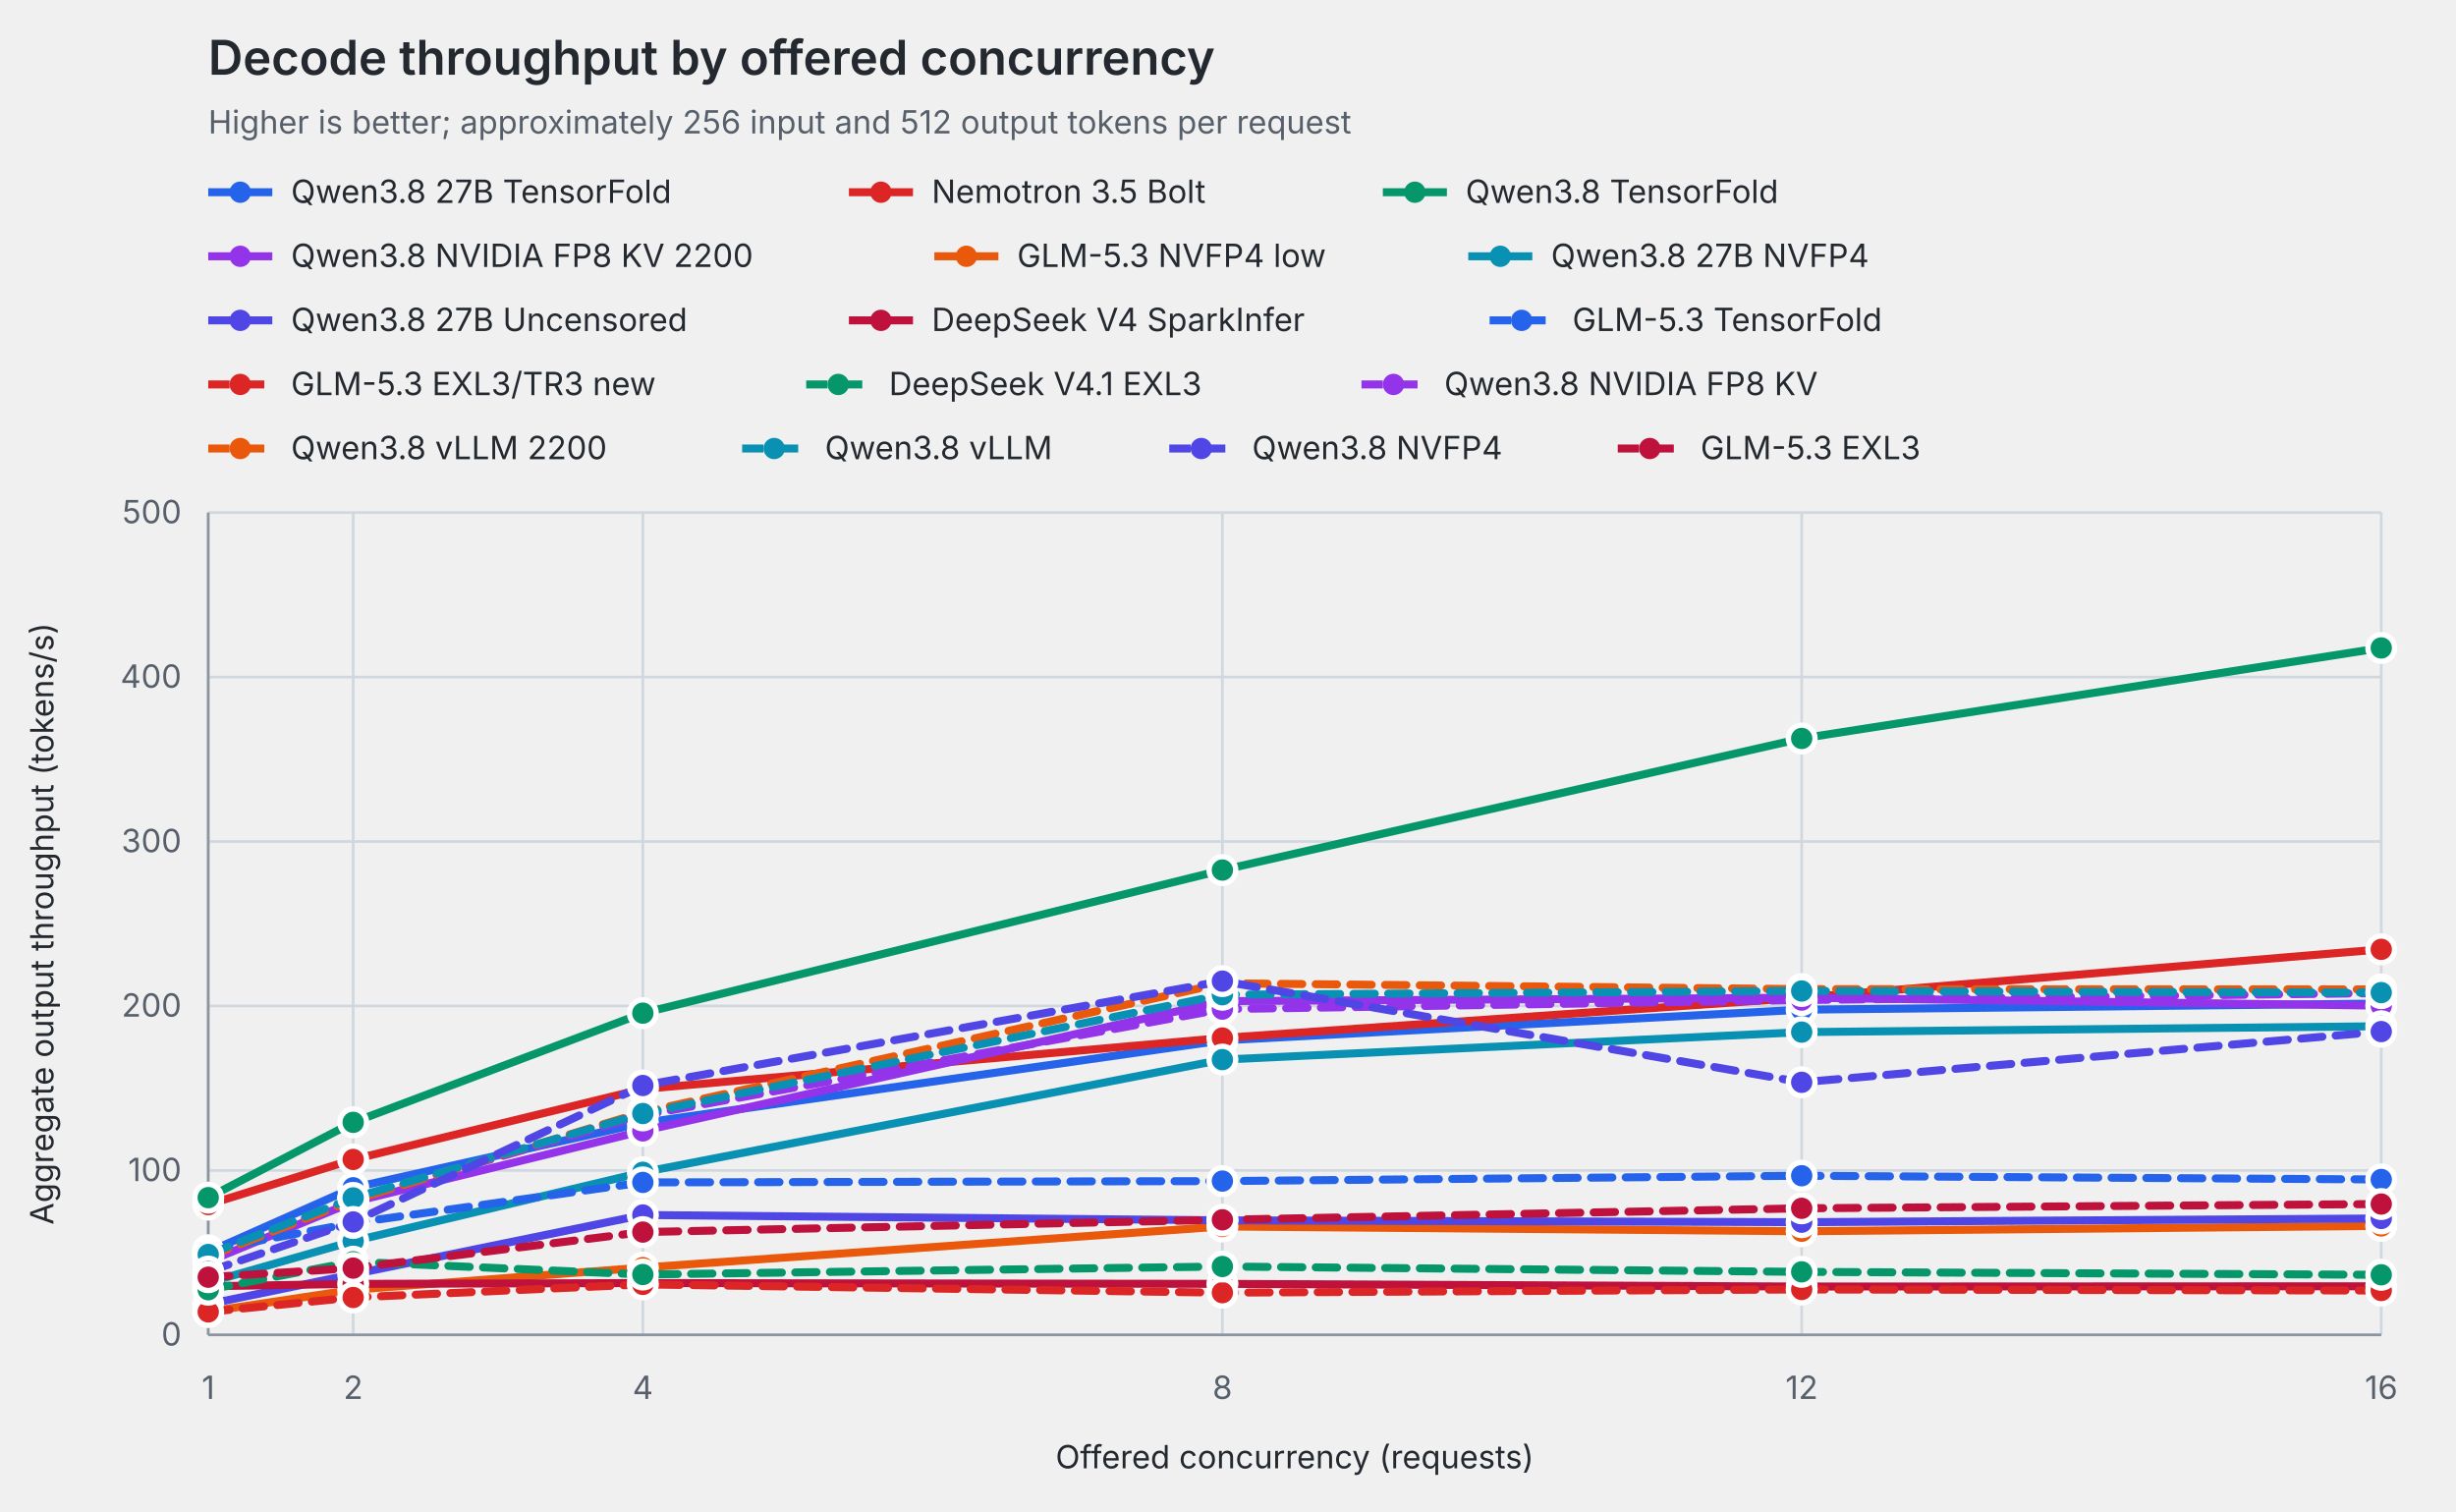
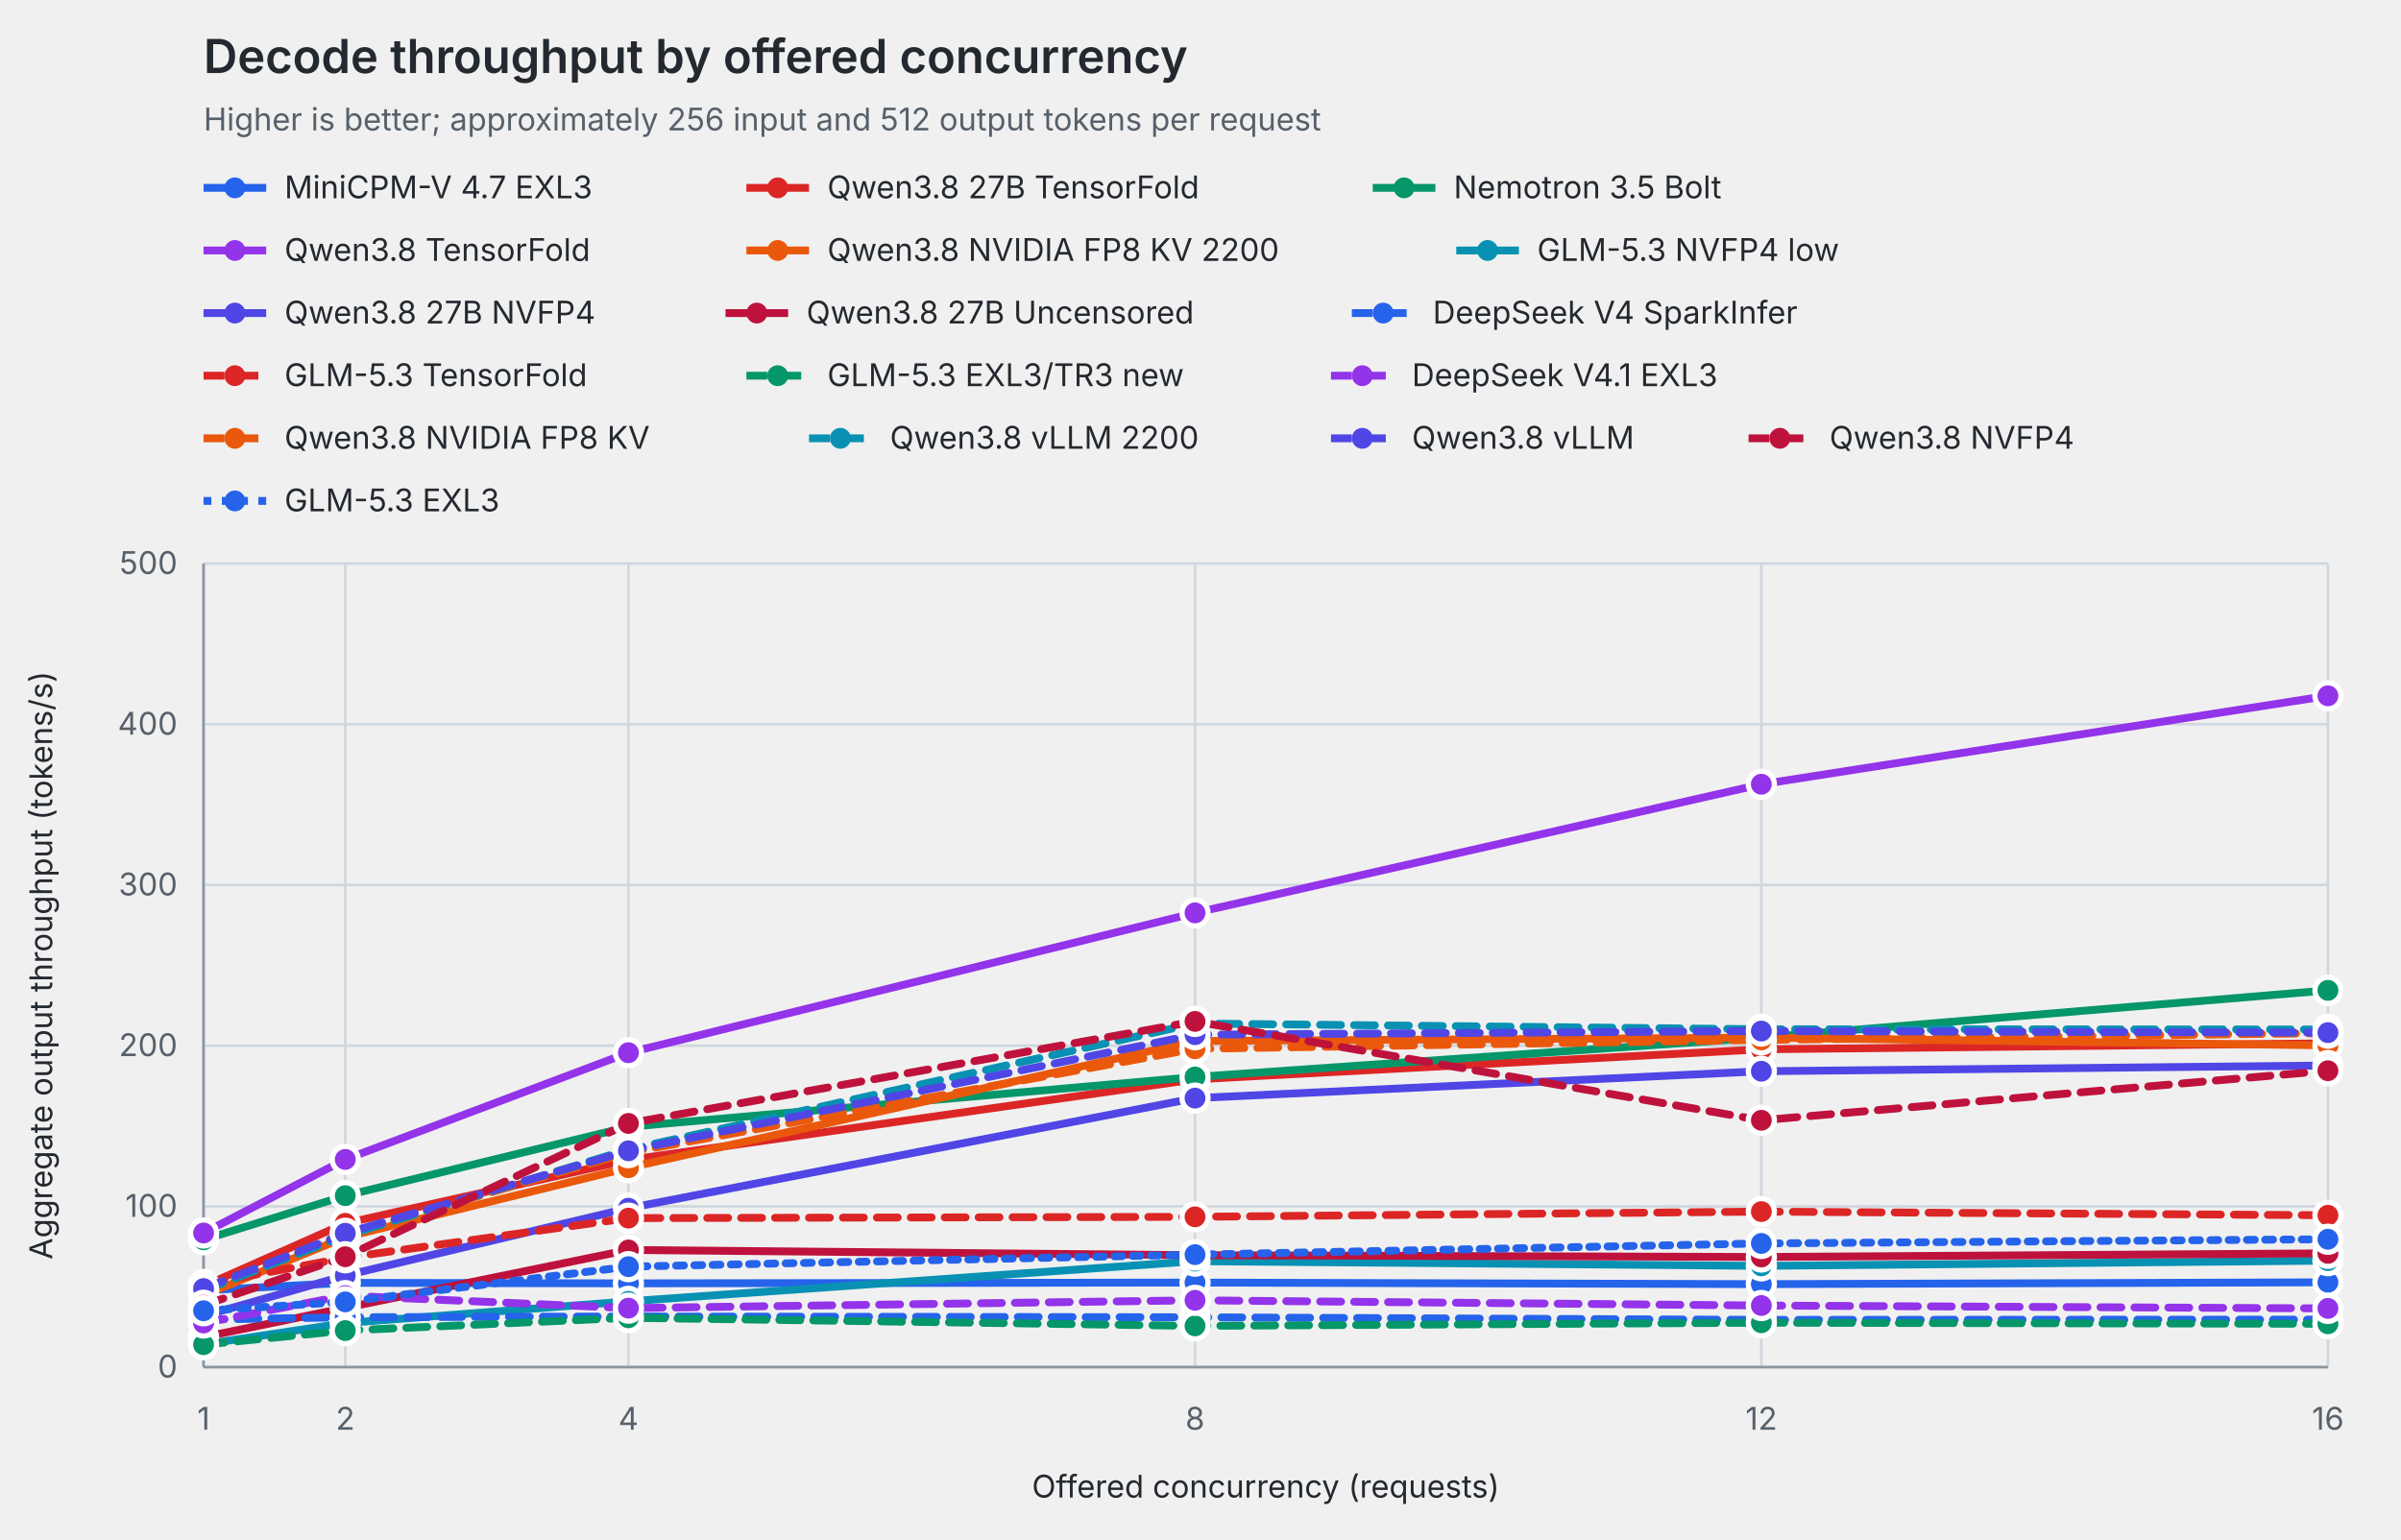
- <svg xmlns="http://www.w3.org/2000/svg" width="920" height="566" viewBox="0 0 920 566" role="img" aria-labelledby="title desc">
+ <svg xmlns="http://www.w3.org/2000/svg" width="920" height="590" viewBox="0 0 920 590" role="img" aria-labelledby="title desc">
  <style>
    :root { color-scheme: light dark; }
    text { font-family: ui-sans-serif, system-ui, -apple-system, BlinkMacSystemFont, "Segoe UI", sans-serif; fill: #24292f; font-size: 12px; }
    .title { font-size: 18px; font-weight: 600; }
    .subtitle, .tick { fill: #57606a; }
    .grid { stroke: #d0d7de; stroke-width: 1; }
    .axis { stroke: #8c959f; stroke-width: 1; }
    .series { fill: none; stroke-width: 3; stroke-linejoin: round; stroke-linecap: round; }
    .marker { stroke: #ffffff; stroke-width: 2; }
    @media (prefers-color-scheme: dark) {
      text { fill: #f0f6fc; }
      .subtitle, .tick { fill: #8c959f; }
      .grid { stroke: #30363d; }
      .axis { stroke: #6e7681; }
      .marker { stroke: #0d1117; }
    }
  </style>
  <text class="title" x="78" y="28">Decode throughput by offered concurrency</text>
  <text class="subtitle" x="78" y="50">Higher is better; approximately 256 input and 512 output tokens per request</text>
  <line x1="78" y1="72" x2="102" y2="72" stroke="#2563eb" stroke-width="3" stroke-dasharray="" />
  <circle cx="90" cy="72" r="4" fill="#2563eb" />
-   <text x="109" y="76">Qwen3.8 27B TensorFold</text>
-   <line x1="318" y1="72" x2="342" y2="72" stroke="#dc2626" stroke-width="3" stroke-dasharray="" />
-   <circle cx="330" cy="72" r="4" fill="#dc2626" />
-   <text x="349" y="76">Nemotron 3.5 Bolt</text>
-   <line x1="518" y1="72" x2="542" y2="72" stroke="#059669" stroke-width="3" stroke-dasharray="" />
-   <circle cx="530" cy="72" r="4" fill="#059669" />
-   <text x="549" y="76">Qwen3.8 TensorFold</text>
+   <text x="109" y="76">MiniCPM-V 4.7 EXL3</text>
+   <line x1="286" y1="72" x2="310" y2="72" stroke="#dc2626" stroke-width="3" stroke-dasharray="" />
+   <circle cx="298" cy="72" r="4" fill="#dc2626" />
+   <text x="317" y="76">Qwen3.8 27B TensorFold</text>
+   <line x1="526" y1="72" x2="550" y2="72" stroke="#059669" stroke-width="3" stroke-dasharray="" />
+   <circle cx="538" cy="72" r="4" fill="#059669" />
+   <text x="557" y="76">Nemotron 3.5 Bolt</text>
  <line x1="78" y1="96" x2="102" y2="96" stroke="#9333ea" stroke-width="3" stroke-dasharray="" />
  <circle cx="90" cy="96" r="4" fill="#9333ea" />
-   <text x="109" y="100">Qwen3.8 NVIDIA FP8 KV 2200</text>
-   <line x1="350" y1="96" x2="374" y2="96" stroke="#ea580c" stroke-width="3" stroke-dasharray="" />
-   <circle cx="362" cy="96" r="4" fill="#ea580c" />
-   <text x="381" y="100">GLM-5.3 NVFP4 low</text>
-   <line x1="550" y1="96" x2="574" y2="96" stroke="#0891b2" stroke-width="3" stroke-dasharray="" />
-   <circle cx="562" cy="96" r="4" fill="#0891b2" />
-   <text x="581" y="100">Qwen3.8 27B NVFP4</text>
+   <text x="109" y="100">Qwen3.8 TensorFold</text>
+   <line x1="286" y1="96" x2="310" y2="96" stroke="#ea580c" stroke-width="3" stroke-dasharray="" />
+   <circle cx="298" cy="96" r="4" fill="#ea580c" />
+   <text x="317" y="100">Qwen3.8 NVIDIA FP8 KV 2200</text>
+   <line x1="558" y1="96" x2="582" y2="96" stroke="#0891b2" stroke-width="3" stroke-dasharray="" />
+   <circle cx="570" cy="96" r="4" fill="#0891b2" />
+   <text x="589" y="100">GLM-5.3 NVFP4 low</text>
  <line x1="78" y1="120" x2="102" y2="120" stroke="#4f46e5" stroke-width="3" stroke-dasharray="" />
  <circle cx="90" cy="120" r="4" fill="#4f46e5" />
-   <text x="109" y="124">Qwen3.8 27B Uncensored</text>
-   <line x1="318" y1="120" x2="342" y2="120" stroke="#be123c" stroke-width="3" stroke-dasharray="" />
-   <circle cx="330" cy="120" r="4" fill="#be123c" />
-   <text x="349" y="124">DeepSeek V4 SparkInfer</text>
-   <line x1="558" y1="120" x2="582" y2="120" stroke="#2563eb" stroke-width="3" stroke-dasharray="8 5" />
-   <circle cx="570" cy="120" r="4" fill="#2563eb" />
-   <text x="589" y="124">GLM-5.3 TensorFold</text>
+   <text x="109" y="124">Qwen3.8 27B NVFP4</text>
+   <line x1="278" y1="120" x2="302" y2="120" stroke="#be123c" stroke-width="3" stroke-dasharray="" />
+   <circle cx="290" cy="120" r="4" fill="#be123c" />
+   <text x="309" y="124">Qwen3.8 27B Uncensored</text>
+   <line x1="518" y1="120" x2="542" y2="120" stroke="#2563eb" stroke-width="3" stroke-dasharray="8 5" />
+   <circle cx="530" cy="120" r="4" fill="#2563eb" />
+   <text x="549" y="124">DeepSeek V4 SparkInfer</text>
  <line x1="78" y1="144" x2="102" y2="144" stroke="#dc2626" stroke-width="3" stroke-dasharray="8 5" />
  <circle cx="90" cy="144" r="4" fill="#dc2626" />
-   <text x="109" y="148">GLM-5.3 EXL3/TR3 new</text>
-   <line x1="302" y1="144" x2="326" y2="144" stroke="#059669" stroke-width="3" stroke-dasharray="8 5" />
-   <circle cx="314" cy="144" r="4" fill="#059669" />
-   <text x="333" y="148">DeepSeek V4.1 EXL3</text>
+   <text x="109" y="148">GLM-5.3 TensorFold</text>
+   <line x1="286" y1="144" x2="310" y2="144" stroke="#059669" stroke-width="3" stroke-dasharray="8 5" />
+   <circle cx="298" cy="144" r="4" fill="#059669" />
+   <text x="317" y="148">GLM-5.3 EXL3/TR3 new</text>
  <line x1="510" y1="144" x2="534" y2="144" stroke="#9333ea" stroke-width="3" stroke-dasharray="8 5" />
  <circle cx="522" cy="144" r="4" fill="#9333ea" />
-   <text x="541" y="148">Qwen3.8 NVIDIA FP8 KV</text>
+   <text x="541" y="148">DeepSeek V4.1 EXL3</text>
  <line x1="78" y1="168" x2="102" y2="168" stroke="#ea580c" stroke-width="3" stroke-dasharray="8 5" />
  <circle cx="90" cy="168" r="4" fill="#ea580c" />
-   <text x="109" y="172">Qwen3.8 vLLM 2200</text>
-   <line x1="278" y1="168" x2="302" y2="168" stroke="#0891b2" stroke-width="3" stroke-dasharray="8 5" />
-   <circle cx="290" cy="168" r="4" fill="#0891b2" />
-   <text x="309" y="172">Qwen3.8 vLLM</text>
-   <line x1="438" y1="168" x2="462" y2="168" stroke="#4f46e5" stroke-width="3" stroke-dasharray="8 5" />
-   <circle cx="450" cy="168" r="4" fill="#4f46e5" />
-   <text x="469" y="172">Qwen3.8 NVFP4</text>
-   <line x1="606" y1="168" x2="630" y2="168" stroke="#be123c" stroke-width="3" stroke-dasharray="8 5" />
-   <circle cx="618" cy="168" r="4" fill="#be123c" />
-   <text x="637" y="172">GLM-5.3 EXL3</text>
-   <line class="grid" x1="78" y1="500.0" x2="892" y2="500.0" />
-   <text class="tick" x="68" y="504.0" text-anchor="end">0</text>
-   <line class="grid" x1="78" y1="438.4" x2="892" y2="438.4" />
-   <text class="tick" x="68" y="442.4" text-anchor="end">100</text>
-   <line class="grid" x1="78" y1="376.8" x2="892" y2="376.8" />
-   <text class="tick" x="68" y="380.8" text-anchor="end">200</text>
-   <line class="grid" x1="78" y1="315.2" x2="892" y2="315.2" />
-   <text class="tick" x="68" y="319.2" text-anchor="end">300</text>
-   <line class="grid" x1="78" y1="253.6" x2="892" y2="253.6" />
-   <text class="tick" x="68" y="257.6" text-anchor="end">400</text>
-   <line class="grid" x1="78" y1="192.0" x2="892" y2="192.0" />
-   <text class="tick" x="68" y="196.0" text-anchor="end">500</text>
-   <line class="grid" x1="78.0" y1="192" x2="78.0" y2="500" />
-   <text class="tick" x="78.0" y="524" text-anchor="middle">1</text>
-   <line class="grid" x1="132.3" y1="192" x2="132.3" y2="500" />
-   <text class="tick" x="132.3" y="524" text-anchor="middle">2</text>
-   <line class="grid" x1="240.8" y1="192" x2="240.8" y2="500" />
-   <text class="tick" x="240.8" y="524" text-anchor="middle">4</text>
-   <line class="grid" x1="457.9" y1="192" x2="457.9" y2="500" />
-   <text class="tick" x="457.9" y="524" text-anchor="middle">8</text>
-   <line class="grid" x1="674.9" y1="192" x2="674.9" y2="500" />
-   <text class="tick" x="674.9" y="524" text-anchor="middle">12</text>
-   <line class="grid" x1="892.0" y1="192" x2="892.0" y2="500" />
-   <text class="tick" x="892.0" y="524" text-anchor="middle">16</text>
-   <line class="axis" x1="78" y1="500" x2="892" y2="500" />
-   <line class="axis" x1="78" y1="192" x2="78" y2="500" />
-   <text x="485.0" y="550" text-anchor="middle">Offered concurrency (requests)</text>
-   <text transform="translate(20 346.0) rotate(-90)" text-anchor="middle">Aggregate output throughput (tokens/s)</text>
-   <path class="series" d="M 78.0 469.0 L 132.3 444.9 L 240.8 420.6 L 457.9 389.7 L 674.9 378.2 L 892.0 375.9" stroke="#2563eb" stroke-dasharray="" />
-   <circle class="marker" cx="78.0" cy="469.0" r="5" fill="#2563eb" />
-   <circle class="marker" cx="132.3" cy="444.9" r="5" fill="#2563eb" />
-   <circle class="marker" cx="240.8" cy="420.6" r="5" fill="#2563eb" />
-   <circle class="marker" cx="457.9" cy="389.7" r="5" fill="#2563eb" />
-   <circle class="marker" cx="674.9" cy="378.2" r="5" fill="#2563eb" />
-   <circle class="marker" cx="892.0" cy="375.9" r="5" fill="#2563eb" />
-   <path class="series" d="M 78.0 451.2 L 132.3 434.3 L 240.8 407.9 L 457.9 388.8 L 674.9 373.7 L 892.0 355.6" stroke="#dc2626" stroke-dasharray="" />
-   <circle class="marker" cx="78.0" cy="451.2" r="5" fill="#dc2626" />
-   <circle class="marker" cx="132.3" cy="434.3" r="5" fill="#dc2626" />
-   <circle class="marker" cx="240.8" cy="407.9" r="5" fill="#dc2626" />
-   <circle class="marker" cx="457.9" cy="388.8" r="5" fill="#dc2626" />
-   <circle class="marker" cx="674.9" cy="373.7" r="5" fill="#dc2626" />
-   <circle class="marker" cx="892.0" cy="355.6" r="5" fill="#dc2626" />
-   <path class="series" d="M 78.0 448.6 L 132.3 420.4 L 240.8 379.5 L 457.9 325.9 L 674.9 276.6 L 892.0 242.7" stroke="#059669" stroke-dasharray="" />
-   <circle class="marker" cx="78.0" cy="448.6" r="5" fill="#059669" />
-   <circle class="marker" cx="132.3" cy="420.4" r="5" fill="#059669" />
-   <circle class="marker" cx="240.8" cy="379.5" r="5" fill="#059669" />
-   <circle class="marker" cx="457.9" cy="325.9" r="5" fill="#059669" />
-   <circle class="marker" cx="674.9" cy="276.6" r="5" fill="#059669" />
-   <circle class="marker" cx="892.0" cy="242.7" r="5" fill="#059669" />
-   <path class="series" d="M 78.0 472.5 L 132.3 450.2 L 240.8 423.6 L 457.9 375.0 L 674.9 373.7 L 892.0 376.7" stroke="#9333ea" stroke-dasharray="" />
-   <circle class="marker" cx="78.0" cy="472.5" r="5" fill="#9333ea" />
-   <circle class="marker" cx="132.3" cy="450.2" r="5" fill="#9333ea" />
-   <circle class="marker" cx="240.8" cy="423.6" r="5" fill="#9333ea" />
-   <circle class="marker" cx="457.9" cy="375.0" r="5" fill="#9333ea" />
-   <circle class="marker" cx="674.9" cy="373.7" r="5" fill="#9333ea" />
-   <circle class="marker" cx="892.0" cy="376.7" r="5" fill="#9333ea" />
-   <path class="series" d="M 78.0 491.3 L 132.3 483.1 L 240.8 474.8 L 457.9 459.4 L 674.9 461.2 L 892.0 459.2" stroke="#ea580c" stroke-dasharray="" />
-   <circle class="marker" cx="78.0" cy="491.3" r="5" fill="#ea580c" />
-   <circle class="marker" cx="132.3" cy="483.1" r="5" fill="#ea580c" />
-   <circle class="marker" cx="240.8" cy="474.8" r="5" fill="#ea580c" />
-   <circle class="marker" cx="457.9" cy="459.4" r="5" fill="#ea580c" />
-   <circle class="marker" cx="674.9" cy="461.2" r="5" fill="#ea580c" />
-   <circle class="marker" cx="892.0" cy="459.2" r="5" fill="#ea580c" />
-   <path class="series" d="M 78.0 480.4 L 132.3 464.9 L 240.8 439.1 L 457.9 396.9 L 674.9 386.6 L 892.0 384.4" stroke="#0891b2" stroke-dasharray="" />
-   <circle class="marker" cx="78.0" cy="480.4" r="5" fill="#0891b2" />
-   <circle class="marker" cx="132.3" cy="464.9" r="5" fill="#0891b2" />
-   <circle class="marker" cx="240.8" cy="439.1" r="5" fill="#0891b2" />
-   <circle class="marker" cx="457.9" cy="396.9" r="5" fill="#0891b2" />
-   <circle class="marker" cx="674.9" cy="386.6" r="5" fill="#0891b2" />
-   <circle class="marker" cx="892.0" cy="384.4" r="5" fill="#0891b2" />
-   <path class="series" d="M 78.0 488.5 L 132.3 477.3 L 240.8 455.1 L 457.9 457.1 L 674.9 457.8 L 892.0 456.4" stroke="#4f46e5" stroke-dasharray="" />
-   <circle class="marker" cx="78.0" cy="488.5" r="5" fill="#4f46e5" />
-   <circle class="marker" cx="132.3" cy="477.3" r="5" fill="#4f46e5" />
-   <circle class="marker" cx="240.8" cy="455.1" r="5" fill="#4f46e5" />
-   <circle class="marker" cx="457.9" cy="457.1" r="5" fill="#4f46e5" />
-   <circle class="marker" cx="674.9" cy="457.8" r="5" fill="#4f46e5" />
-   <circle class="marker" cx="892.0" cy="456.4" r="5" fill="#4f46e5" />
-   <path class="series" d="M 78.0 481.8 L 132.3 480.9 L 240.8 480.6 L 457.9 480.9 L 674.9 481.9 L 892.0 481.8" stroke="#be123c" stroke-dasharray="" />
-   <circle class="marker" cx="78.0" cy="481.8" r="5" fill="#be123c" />
-   <circle class="marker" cx="132.3" cy="480.9" r="5" fill="#be123c" />
-   <circle class="marker" cx="240.8" cy="480.6" r="5" fill="#be123c" />
-   <circle class="marker" cx="457.9" cy="480.9" r="5" fill="#be123c" />
-   <circle class="marker" cx="674.9" cy="481.9" r="5" fill="#be123c" />
-   <circle class="marker" cx="892.0" cy="481.8" r="5" fill="#be123c" />
-   <path class="series" d="M 78.0 468.3 L 132.3 458.1 L 240.8 442.9 L 457.9 442.4 L 674.9 440.4 L 892.0 441.8" stroke="#2563eb" stroke-dasharray="8 5" />
-   <circle class="marker" cx="78.0" cy="468.3" r="5" fill="#2563eb" />
-   <circle class="marker" cx="132.3" cy="458.1" r="5" fill="#2563eb" />
-   <circle class="marker" cx="240.8" cy="442.9" r="5" fill="#2563eb" />
-   <circle class="marker" cx="457.9" cy="442.4" r="5" fill="#2563eb" />
-   <circle class="marker" cx="674.9" cy="440.4" r="5" fill="#2563eb" />
-   <circle class="marker" cx="892.0" cy="441.8" r="5" fill="#2563eb" />
-   <path class="series" d="M 78.0 491.4 L 132.3 486.0 L 240.8 481.1 L 457.9 484.2 L 674.9 483.0 L 892.0 483.4" stroke="#dc2626" stroke-dasharray="8 5" />
-   <circle class="marker" cx="78.0" cy="491.4" r="5" fill="#dc2626" />
-   <circle class="marker" cx="132.3" cy="486.0" r="5" fill="#dc2626" />
-   <circle class="marker" cx="240.8" cy="481.1" r="5" fill="#dc2626" />
-   <circle class="marker" cx="457.9" cy="484.2" r="5" fill="#dc2626" />
-   <circle class="marker" cx="674.9" cy="483.0" r="5" fill="#dc2626" />
-   <circle class="marker" cx="892.0" cy="483.4" r="5" fill="#dc2626" />
-   <path class="series" d="M 78.0 483.1 L 132.3 472.6 L 240.8 477.4 L 457.9 474.4 L 674.9 476.4 L 892.0 477.5" stroke="#059669" stroke-dasharray="8 5" />
-   <circle class="marker" cx="78.0" cy="483.1" r="5" fill="#059669" />
-   <circle class="marker" cx="132.3" cy="472.6" r="5" fill="#059669" />
-   <circle class="marker" cx="240.8" cy="477.4" r="5" fill="#059669" />
-   <circle class="marker" cx="457.9" cy="474.4" r="5" fill="#059669" />
-   <circle class="marker" cx="674.9" cy="476.4" r="5" fill="#059669" />
-   <circle class="marker" cx="892.0" cy="477.5" r="5" fill="#059669" />
-   <path class="series" d="M 78.0 470.8 L 132.3 449.2 L 240.8 417.8 L 457.9 378.0 L 674.9 374.6 L 892.0 372.0" stroke="#9333ea" stroke-dasharray="8 5" />
-   <circle class="marker" cx="78.0" cy="470.8" r="5" fill="#9333ea" />
-   <circle class="marker" cx="132.3" cy="449.2" r="5" fill="#9333ea" />
-   <circle class="marker" cx="240.8" cy="417.8" r="5" fill="#9333ea" />
-   <circle class="marker" cx="457.9" cy="378.0" r="5" fill="#9333ea" />
-   <circle class="marker" cx="674.9" cy="374.6" r="5" fill="#9333ea" />
-   <circle class="marker" cx="892.0" cy="372.0" r="5" fill="#9333ea" />
-   <path class="series" d="M 78.0 470.7 L 132.3 449.6 L 240.8 416.6 L 457.9 368.3 L 674.9 370.5 L 892.0 370.6" stroke="#ea580c" stroke-dasharray="8 5" />
-   <circle class="marker" cx="78.0" cy="470.7" r="5" fill="#ea580c" />
-   <circle class="marker" cx="132.3" cy="449.6" r="5" fill="#ea580c" />
-   <circle class="marker" cx="240.8" cy="416.6" r="5" fill="#ea580c" />
-   <circle class="marker" cx="457.9" cy="368.3" r="5" fill="#ea580c" />
-   <circle class="marker" cx="674.9" cy="370.5" r="5" fill="#ea580c" />
-   <circle class="marker" cx="892.0" cy="370.6" r="5" fill="#ea580c" />
-   <path class="series" d="M 78.0 469.9 L 132.3 448.7 L 240.8 417.1 L 457.9 372.6 L 674.9 371.2 L 892.0 371.8" stroke="#0891b2" stroke-dasharray="8 5" />
-   <circle class="marker" cx="78.0" cy="469.9" r="5" fill="#0891b2" />
-   <circle class="marker" cx="132.3" cy="448.7" r="5" fill="#0891b2" />
-   <circle class="marker" cx="240.8" cy="417.1" r="5" fill="#0891b2" />
-   <circle class="marker" cx="457.9" cy="372.6" r="5" fill="#0891b2" />
-   <circle class="marker" cx="674.9" cy="371.2" r="5" fill="#0891b2" />
-   <circle class="marker" cx="892.0" cy="371.8" r="5" fill="#0891b2" />
-   <path class="series" d="M 78.0 476.3 L 132.3 457.7 L 240.8 406.6 L 457.9 367.5 L 674.9 405.4 L 892.0 386.4" stroke="#4f46e5" stroke-dasharray="8 5" />
-   <circle class="marker" cx="78.0" cy="476.3" r="5" fill="#4f46e5" />
-   <circle class="marker" cx="132.3" cy="457.7" r="5" fill="#4f46e5" />
-   <circle class="marker" cx="240.8" cy="406.6" r="5" fill="#4f46e5" />
-   <circle class="marker" cx="457.9" cy="367.5" r="5" fill="#4f46e5" />
-   <circle class="marker" cx="674.9" cy="405.4" r="5" fill="#4f46e5" />
-   <circle class="marker" cx="892.0" cy="386.4" r="5" fill="#4f46e5" />
-   <path class="series" d="M 78.0 478.4 L 132.3 475.0 L 240.8 461.5 L 457.9 456.9 L 674.9 452.6 L 892.0 451.0" stroke="#be123c" stroke-dasharray="8 5" />
-   <circle class="marker" cx="78.0" cy="478.4" r="5" fill="#be123c" />
-   <circle class="marker" cx="132.3" cy="475.0" r="5" fill="#be123c" />
-   <circle class="marker" cx="240.8" cy="461.5" r="5" fill="#be123c" />
-   <circle class="marker" cx="457.9" cy="456.9" r="5" fill="#be123c" />
-   <circle class="marker" cx="674.9" cy="452.6" r="5" fill="#be123c" />
-   <circle class="marker" cx="892.0" cy="451.0" r="5" fill="#be123c" />
+   <text x="109" y="172">Qwen3.8 NVIDIA FP8 KV</text>
+   <line x1="310" y1="168" x2="334" y2="168" stroke="#0891b2" stroke-width="3" stroke-dasharray="8 5" />
+   <circle cx="322" cy="168" r="4" fill="#0891b2" />
+   <text x="341" y="172">Qwen3.8 vLLM 2200</text>
+   <line x1="510" y1="168" x2="534" y2="168" stroke="#4f46e5" stroke-width="3" stroke-dasharray="8 5" />
+   <circle cx="522" cy="168" r="4" fill="#4f46e5" />
+   <text x="541" y="172">Qwen3.8 vLLM</text>
+   <line x1="670" y1="168" x2="694" y2="168" stroke="#be123c" stroke-width="3" stroke-dasharray="8 5" />
+   <circle cx="682" cy="168" r="4" fill="#be123c" />
+   <text x="701" y="172">Qwen3.8 NVFP4</text>
+   <line x1="78" y1="192" x2="102" y2="192" stroke="#2563eb" stroke-width="3" stroke-dasharray="3 4" />
+   <circle cx="90" cy="192" r="4" fill="#2563eb" />
+   <text x="109" y="196">GLM-5.3 EXL3</text>
+   <line class="grid" x1="78" y1="524.0" x2="892" y2="524.0" />
+   <text class="tick" x="68" y="528.0" text-anchor="end">0</text>
+   <line class="grid" x1="78" y1="462.4" x2="892" y2="462.4" />
+   <text class="tick" x="68" y="466.4" text-anchor="end">100</text>
+   <line class="grid" x1="78" y1="400.8" x2="892" y2="400.8" />
+   <text class="tick" x="68" y="404.8" text-anchor="end">200</text>
+   <line class="grid" x1="78" y1="339.2" x2="892" y2="339.2" />
+   <text class="tick" x="68" y="343.2" text-anchor="end">300</text>
+   <line class="grid" x1="78" y1="277.6" x2="892" y2="277.6" />
+   <text class="tick" x="68" y="281.6" text-anchor="end">400</text>
+   <line class="grid" x1="78" y1="216.0" x2="892" y2="216.0" />
+   <text class="tick" x="68" y="220.0" text-anchor="end">500</text>
+   <line class="grid" x1="78.0" y1="216" x2="78.0" y2="524" />
+   <text class="tick" x="78.0" y="548" text-anchor="middle">1</text>
+   <line class="grid" x1="132.3" y1="216" x2="132.3" y2="524" />
+   <text class="tick" x="132.3" y="548" text-anchor="middle">2</text>
+   <line class="grid" x1="240.8" y1="216" x2="240.8" y2="524" />
+   <text class="tick" x="240.8" y="548" text-anchor="middle">4</text>
+   <line class="grid" x1="457.9" y1="216" x2="457.9" y2="524" />
+   <text class="tick" x="457.9" y="548" text-anchor="middle">8</text>
+   <line class="grid" x1="674.9" y1="216" x2="674.9" y2="524" />
+   <text class="tick" x="674.9" y="548" text-anchor="middle">12</text>
+   <line class="grid" x1="892.0" y1="216" x2="892.0" y2="524" />
+   <text class="tick" x="892.0" y="548" text-anchor="middle">16</text>
+   <line class="axis" x1="78" y1="524" x2="892" y2="524" />
+   <line class="axis" x1="78" y1="216" x2="78" y2="524" />
+   <text x="485.0" y="574" text-anchor="middle">Offered concurrency (requests)</text>
+   <text transform="translate(20 370.0) rotate(-90)" text-anchor="middle">Aggregate output throughput (tokens/s)</text>
+   <path class="series" d="M 78.0 494.6 L 132.3 491.7 L 240.8 491.9 L 457.9 491.6 L 674.9 492.2 L 892.0 491.5" stroke="#2563eb" stroke-dasharray="" />
+   <circle class="marker" cx="78.0" cy="494.6" r="5" fill="#2563eb" />
+   <circle class="marker" cx="132.3" cy="491.7" r="5" fill="#2563eb" />
+   <circle class="marker" cx="240.8" cy="491.9" r="5" fill="#2563eb" />
+   <circle class="marker" cx="457.9" cy="491.6" r="5" fill="#2563eb" />
+   <circle class="marker" cx="674.9" cy="492.2" r="5" fill="#2563eb" />
+   <circle class="marker" cx="892.0" cy="491.5" r="5" fill="#2563eb" />
+   <path class="series" d="M 78.0 493.0 L 132.3 468.9 L 240.8 444.6 L 457.9 413.7 L 674.9 402.2 L 892.0 399.9" stroke="#dc2626" stroke-dasharray="" />
+   <circle class="marker" cx="78.0" cy="493.0" r="5" fill="#dc2626" />
+   <circle class="marker" cx="132.3" cy="468.9" r="5" fill="#dc2626" />
+   <circle class="marker" cx="240.8" cy="444.6" r="5" fill="#dc2626" />
+   <circle class="marker" cx="457.9" cy="413.7" r="5" fill="#dc2626" />
+   <circle class="marker" cx="674.9" cy="402.2" r="5" fill="#dc2626" />
+   <circle class="marker" cx="892.0" cy="399.9" r="5" fill="#dc2626" />
+   <path class="series" d="M 78.0 475.2 L 132.3 458.3 L 240.8 431.9 L 457.9 412.8 L 674.9 397.7 L 892.0 379.6" stroke="#059669" stroke-dasharray="" />
+   <circle class="marker" cx="78.0" cy="475.2" r="5" fill="#059669" />
+   <circle class="marker" cx="132.3" cy="458.3" r="5" fill="#059669" />
+   <circle class="marker" cx="240.8" cy="431.9" r="5" fill="#059669" />
+   <circle class="marker" cx="457.9" cy="412.8" r="5" fill="#059669" />
+   <circle class="marker" cx="674.9" cy="397.7" r="5" fill="#059669" />
+   <circle class="marker" cx="892.0" cy="379.6" r="5" fill="#059669" />
+   <path class="series" d="M 78.0 472.6 L 132.3 444.4 L 240.8 403.5 L 457.9 349.9 L 674.9 300.6 L 892.0 266.7" stroke="#9333ea" stroke-dasharray="" />
+   <circle class="marker" cx="78.0" cy="472.6" r="5" fill="#9333ea" />
+   <circle class="marker" cx="132.3" cy="444.4" r="5" fill="#9333ea" />
+   <circle class="marker" cx="240.8" cy="403.5" r="5" fill="#9333ea" />
+   <circle class="marker" cx="457.9" cy="349.9" r="5" fill="#9333ea" />
+   <circle class="marker" cx="674.9" cy="300.6" r="5" fill="#9333ea" />
+   <circle class="marker" cx="892.0" cy="266.7" r="5" fill="#9333ea" />
+   <path class="series" d="M 78.0 496.5 L 132.3 474.2 L 240.8 447.6 L 457.9 399.0 L 674.9 397.7 L 892.0 400.7" stroke="#ea580c" stroke-dasharray="" />
+   <circle class="marker" cx="78.0" cy="496.5" r="5" fill="#ea580c" />
+   <circle class="marker" cx="132.3" cy="474.2" r="5" fill="#ea580c" />
+   <circle class="marker" cx="240.8" cy="447.6" r="5" fill="#ea580c" />
+   <circle class="marker" cx="457.9" cy="399.0" r="5" fill="#ea580c" />
+   <circle class="marker" cx="674.9" cy="397.7" r="5" fill="#ea580c" />
+   <circle class="marker" cx="892.0" cy="400.7" r="5" fill="#ea580c" />
+   <path class="series" d="M 78.0 515.3 L 132.3 507.1 L 240.8 498.8 L 457.9 483.4 L 674.9 485.2 L 892.0 483.2" stroke="#0891b2" stroke-dasharray="" />
+   <circle class="marker" cx="78.0" cy="515.3" r="5" fill="#0891b2" />
+   <circle class="marker" cx="132.3" cy="507.1" r="5" fill="#0891b2" />
+   <circle class="marker" cx="240.8" cy="498.8" r="5" fill="#0891b2" />
+   <circle class="marker" cx="457.9" cy="483.4" r="5" fill="#0891b2" />
+   <circle class="marker" cx="674.9" cy="485.2" r="5" fill="#0891b2" />
+   <circle class="marker" cx="892.0" cy="483.2" r="5" fill="#0891b2" />
+   <path class="series" d="M 78.0 504.4 L 132.3 488.9 L 240.8 463.1 L 457.9 420.9 L 674.9 410.6 L 892.0 408.4" stroke="#4f46e5" stroke-dasharray="" />
+   <circle class="marker" cx="78.0" cy="504.4" r="5" fill="#4f46e5" />
+   <circle class="marker" cx="132.3" cy="488.9" r="5" fill="#4f46e5" />
+   <circle class="marker" cx="240.8" cy="463.1" r="5" fill="#4f46e5" />
+   <circle class="marker" cx="457.9" cy="420.9" r="5" fill="#4f46e5" />
+   <circle class="marker" cx="674.9" cy="410.6" r="5" fill="#4f46e5" />
+   <circle class="marker" cx="892.0" cy="408.4" r="5" fill="#4f46e5" />
+   <path class="series" d="M 78.0 512.5 L 132.3 501.3 L 240.8 479.1 L 457.9 481.1 L 674.9 481.8 L 892.0 480.4" stroke="#be123c" stroke-dasharray="" />
+   <circle class="marker" cx="78.0" cy="512.5" r="5" fill="#be123c" />
+   <circle class="marker" cx="132.3" cy="501.3" r="5" fill="#be123c" />
+   <circle class="marker" cx="240.8" cy="479.1" r="5" fill="#be123c" />
+   <circle class="marker" cx="457.9" cy="481.1" r="5" fill="#be123c" />
+   <circle class="marker" cx="674.9" cy="481.8" r="5" fill="#be123c" />
+   <circle class="marker" cx="892.0" cy="480.4" r="5" fill="#be123c" />
+   <path class="series" d="M 78.0 505.8 L 132.3 504.9 L 240.8 504.6 L 457.9 504.9 L 674.9 505.9 L 892.0 505.8" stroke="#2563eb" stroke-dasharray="8 5" />
+   <circle class="marker" cx="78.0" cy="505.8" r="5" fill="#2563eb" />
+   <circle class="marker" cx="132.3" cy="504.9" r="5" fill="#2563eb" />
+   <circle class="marker" cx="240.8" cy="504.6" r="5" fill="#2563eb" />
+   <circle class="marker" cx="457.9" cy="504.9" r="5" fill="#2563eb" />
+   <circle class="marker" cx="674.9" cy="505.9" r="5" fill="#2563eb" />
+   <circle class="marker" cx="892.0" cy="505.8" r="5" fill="#2563eb" />
+   <path class="series" d="M 78.0 492.3 L 132.3 482.1 L 240.8 466.9 L 457.9 466.4 L 674.9 464.4 L 892.0 465.8" stroke="#dc2626" stroke-dasharray="8 5" />
+   <circle class="marker" cx="78.0" cy="492.3" r="5" fill="#dc2626" />
+   <circle class="marker" cx="132.3" cy="482.1" r="5" fill="#dc2626" />
+   <circle class="marker" cx="240.8" cy="466.9" r="5" fill="#dc2626" />
+   <circle class="marker" cx="457.9" cy="466.4" r="5" fill="#dc2626" />
+   <circle class="marker" cx="674.9" cy="464.4" r="5" fill="#dc2626" />
+   <circle class="marker" cx="892.0" cy="465.8" r="5" fill="#dc2626" />
+   <path class="series" d="M 78.0 515.4 L 132.3 510.0 L 240.8 505.1 L 457.9 508.2 L 674.9 507.0 L 892.0 507.4" stroke="#059669" stroke-dasharray="8 5" />
+   <circle class="marker" cx="78.0" cy="515.4" r="5" fill="#059669" />
+   <circle class="marker" cx="132.3" cy="510.0" r="5" fill="#059669" />
+   <circle class="marker" cx="240.8" cy="505.1" r="5" fill="#059669" />
+   <circle class="marker" cx="457.9" cy="508.2" r="5" fill="#059669" />
+   <circle class="marker" cx="674.9" cy="507.0" r="5" fill="#059669" />
+   <circle class="marker" cx="892.0" cy="507.4" r="5" fill="#059669" />
+   <path class="series" d="M 78.0 507.1 L 132.3 496.6 L 240.8 501.4 L 457.9 498.4 L 674.9 500.4 L 892.0 501.5" stroke="#9333ea" stroke-dasharray="8 5" />
+   <circle class="marker" cx="78.0" cy="507.1" r="5" fill="#9333ea" />
+   <circle class="marker" cx="132.3" cy="496.6" r="5" fill="#9333ea" />
+   <circle class="marker" cx="240.8" cy="501.4" r="5" fill="#9333ea" />
+   <circle class="marker" cx="457.9" cy="498.4" r="5" fill="#9333ea" />
+   <circle class="marker" cx="674.9" cy="500.4" r="5" fill="#9333ea" />
+   <circle class="marker" cx="892.0" cy="501.5" r="5" fill="#9333ea" />
+   <path class="series" d="M 78.0 494.8 L 132.3 473.2 L 240.8 441.8 L 457.9 402.0 L 674.9 398.6 L 892.0 396.0" stroke="#ea580c" stroke-dasharray="8 5" />
+   <circle class="marker" cx="78.0" cy="494.8" r="5" fill="#ea580c" />
+   <circle class="marker" cx="132.3" cy="473.2" r="5" fill="#ea580c" />
+   <circle class="marker" cx="240.8" cy="441.8" r="5" fill="#ea580c" />
+   <circle class="marker" cx="457.9" cy="402.0" r="5" fill="#ea580c" />
+   <circle class="marker" cx="674.9" cy="398.6" r="5" fill="#ea580c" />
+   <circle class="marker" cx="892.0" cy="396.0" r="5" fill="#ea580c" />
+   <path class="series" d="M 78.0 494.7 L 132.3 473.6 L 240.8 440.6 L 457.9 392.3 L 674.9 394.5 L 892.0 394.6" stroke="#0891b2" stroke-dasharray="8 5" />
+   <circle class="marker" cx="78.0" cy="494.7" r="5" fill="#0891b2" />
+   <circle class="marker" cx="132.3" cy="473.6" r="5" fill="#0891b2" />
+   <circle class="marker" cx="240.8" cy="440.6" r="5" fill="#0891b2" />
+   <circle class="marker" cx="457.9" cy="392.3" r="5" fill="#0891b2" />
+   <circle class="marker" cx="674.9" cy="394.5" r="5" fill="#0891b2" />
+   <circle class="marker" cx="892.0" cy="394.6" r="5" fill="#0891b2" />
+   <path class="series" d="M 78.0 493.9 L 132.3 472.7 L 240.8 441.1 L 457.9 396.6 L 674.9 395.2 L 892.0 395.8" stroke="#4f46e5" stroke-dasharray="8 5" />
+   <circle class="marker" cx="78.0" cy="493.9" r="5" fill="#4f46e5" />
+   <circle class="marker" cx="132.3" cy="472.7" r="5" fill="#4f46e5" />
+   <circle class="marker" cx="240.8" cy="441.1" r="5" fill="#4f46e5" />
+   <circle class="marker" cx="457.9" cy="396.6" r="5" fill="#4f46e5" />
+   <circle class="marker" cx="674.9" cy="395.2" r="5" fill="#4f46e5" />
+   <circle class="marker" cx="892.0" cy="395.8" r="5" fill="#4f46e5" />
+   <path class="series" d="M 78.0 500.3 L 132.3 481.7 L 240.8 430.6 L 457.9 391.5 L 674.9 429.4 L 892.0 410.4" stroke="#be123c" stroke-dasharray="8 5" />
+   <circle class="marker" cx="78.0" cy="500.3" r="5" fill="#be123c" />
+   <circle class="marker" cx="132.3" cy="481.7" r="5" fill="#be123c" />
+   <circle class="marker" cx="240.8" cy="430.6" r="5" fill="#be123c" />
+   <circle class="marker" cx="457.9" cy="391.5" r="5" fill="#be123c" />
+   <circle class="marker" cx="674.9" cy="429.4" r="5" fill="#be123c" />
+   <circle class="marker" cx="892.0" cy="410.4" r="5" fill="#be123c" />
+   <path class="series" d="M 78.0 502.4 L 132.3 499.0 L 240.8 485.5 L 457.9 480.9 L 674.9 476.6 L 892.0 475.0" stroke="#2563eb" stroke-dasharray="3 4" />
+   <circle class="marker" cx="78.0" cy="502.4" r="5" fill="#2563eb" />
+   <circle class="marker" cx="132.3" cy="499.0" r="5" fill="#2563eb" />
+   <circle class="marker" cx="240.8" cy="485.5" r="5" fill="#2563eb" />
+   <circle class="marker" cx="457.9" cy="480.9" r="5" fill="#2563eb" />
+   <circle class="marker" cx="674.9" cy="476.6" r="5" fill="#2563eb" />
+   <circle class="marker" cx="892.0" cy="475.0" r="5" fill="#2563eb" />
</svg>
